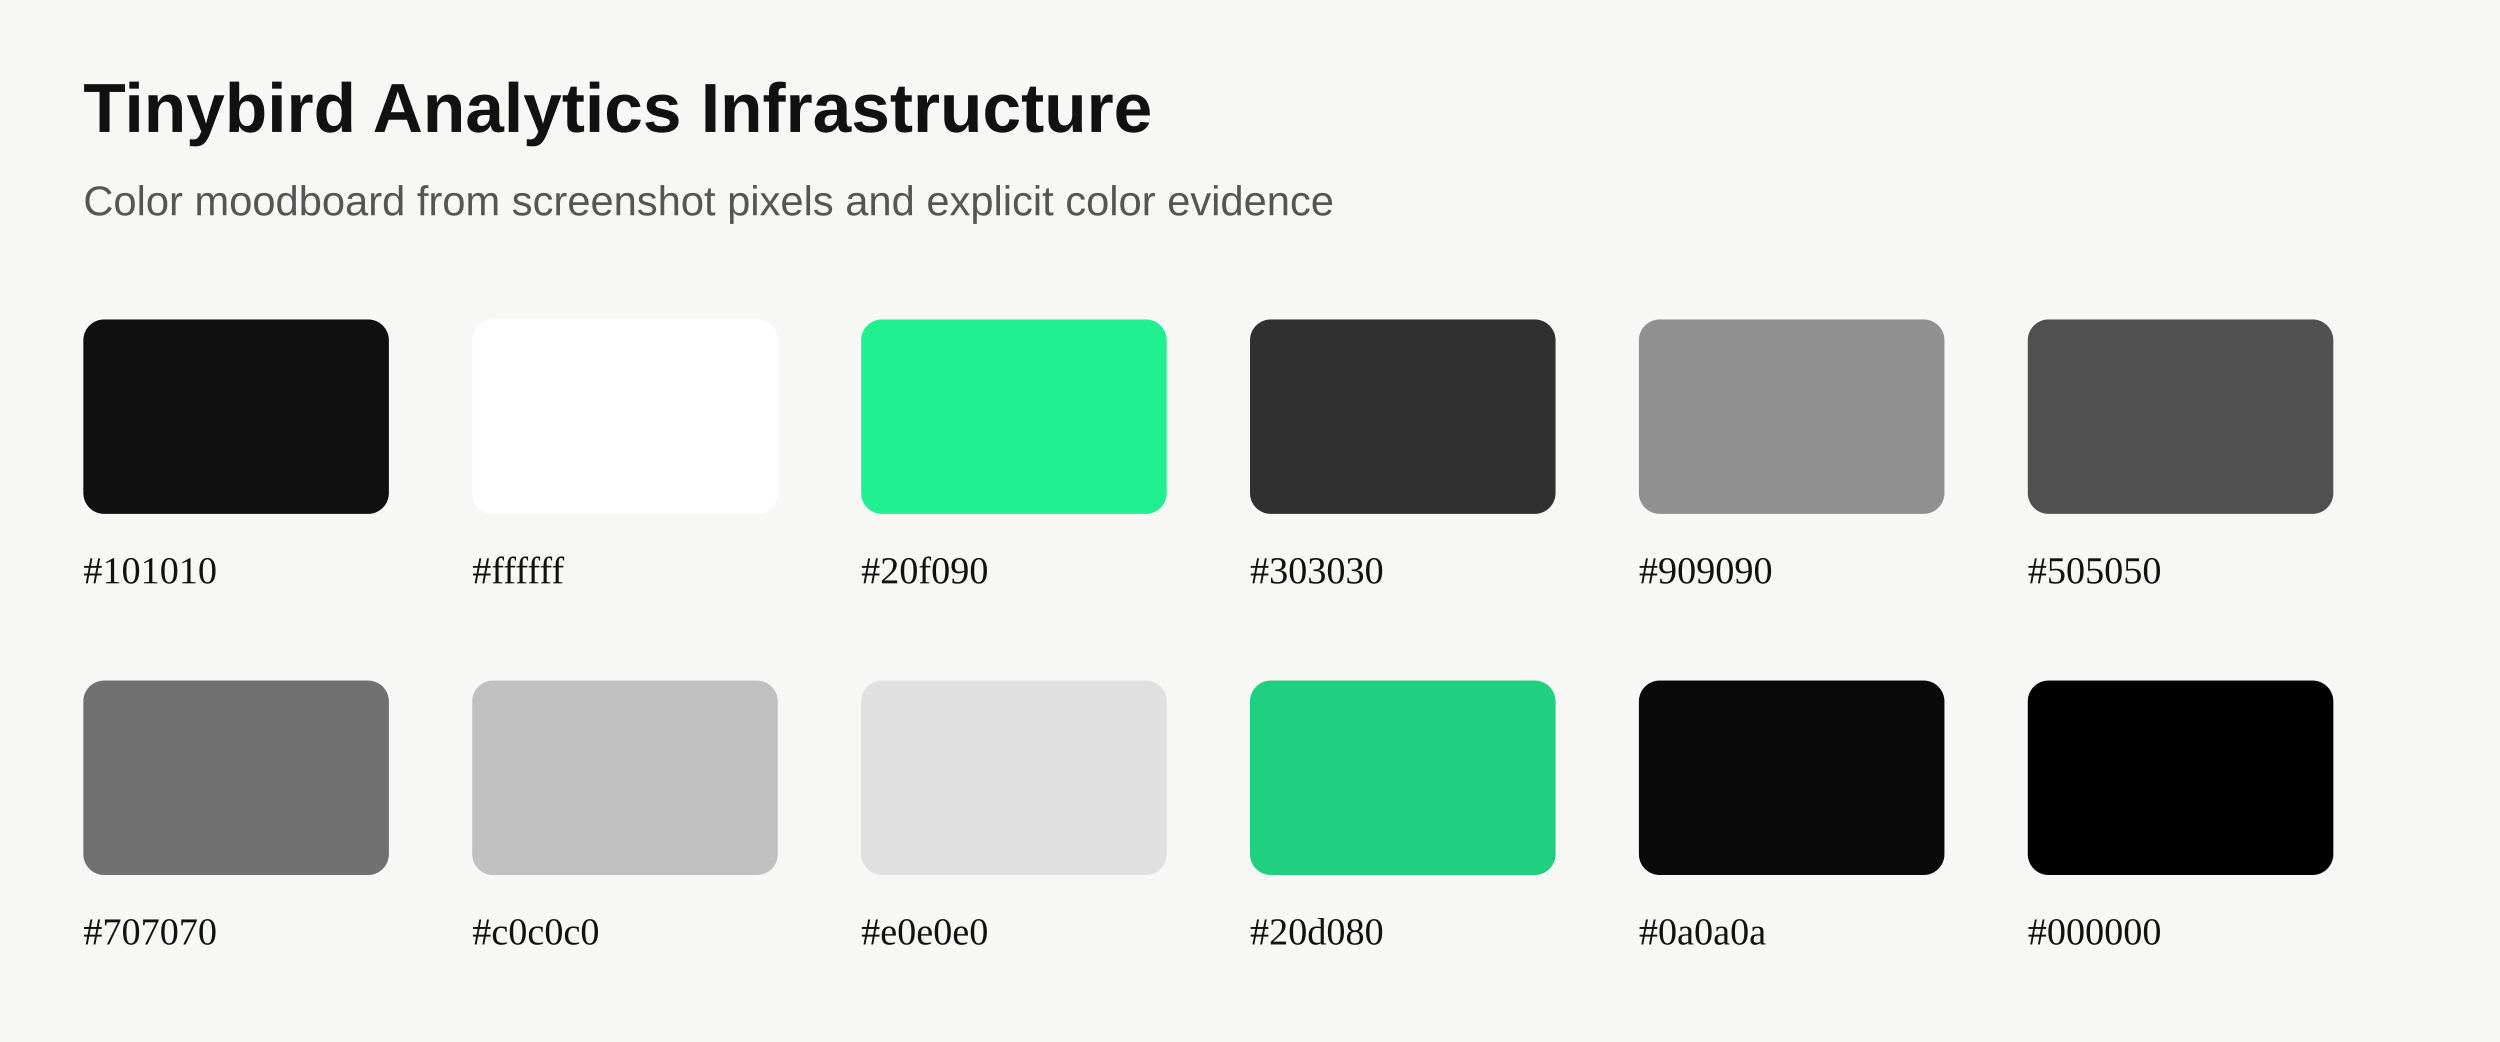
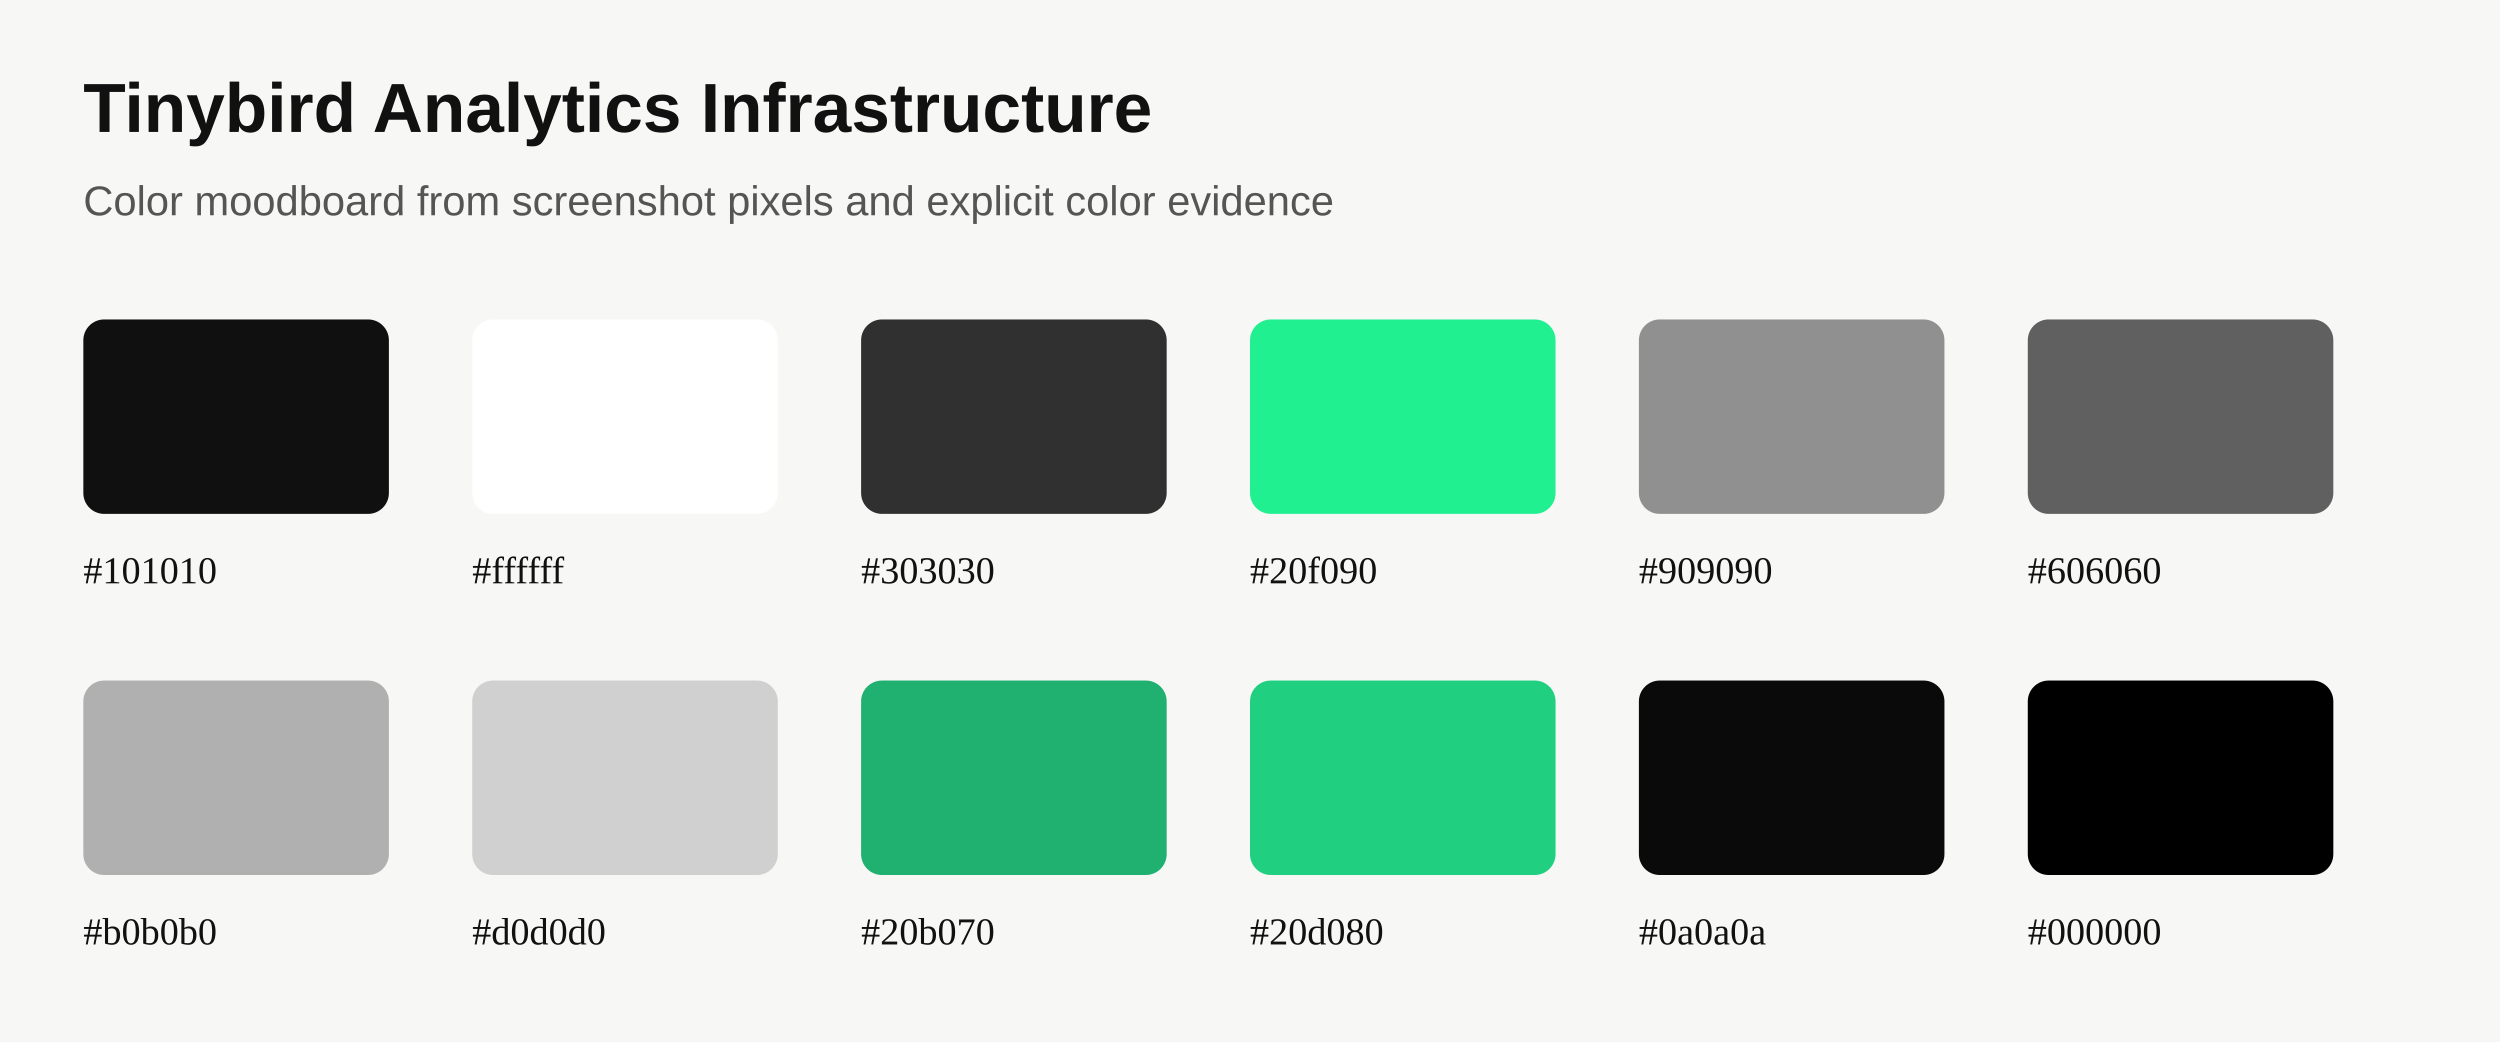
<svg xmlns="http://www.w3.org/2000/svg" width="720" height="300" viewBox="0 0 720 300">
  <rect width="720" height="300" fill="#f7f7f5" />
  <text x="24" y="38" font-family="Arial, sans-serif" font-size="20" font-weight="700" fill="#111">Tinybird Analytics Infrastructure</text>
  <text x="24" y="62" font-family="Arial, sans-serif" font-size="12" fill="#555">Color moodboard from screenshot pixels and explicit color evidence</text>
  <rect x="24" y="92" width="88" height="56" rx="6" fill="#101010" />
  <text x="24" y="168" font-size="11" fill="#111">#101010</text>
  <rect x="136" y="92" width="88" height="56" rx="6" fill="#ffffff" />
  <text x="136" y="168" font-size="11" fill="#111">#ffffff</text>
-   <rect x="248" y="92" width="88" height="56" rx="6" fill="#20f090" />
-   <text x="248" y="168" font-size="11" fill="#111">#20f090</text>
-   <rect x="360" y="92" width="88" height="56" rx="6" fill="#303030" />
-   <text x="360" y="168" font-size="11" fill="#111">#303030</text>
+   <rect x="248" y="92" width="88" height="56" rx="6" fill="#303030" />
+   <text x="248" y="168" font-size="11" fill="#111">#303030</text>
+   <rect x="360" y="92" width="88" height="56" rx="6" fill="#20f090" />
+   <text x="360" y="168" font-size="11" fill="#111">#20f090</text>
  <rect x="472" y="92" width="88" height="56" rx="6" fill="#909090" />
  <text x="472" y="168" font-size="11" fill="#111">#909090</text>
-   <rect x="584" y="92" width="88" height="56" rx="6" fill="#505050" />
-   <text x="584" y="168" font-size="11" fill="#111">#505050</text>
-   <rect x="24" y="196" width="88" height="56" rx="6" fill="#707070" />
-   <text x="24" y="272" font-size="11" fill="#111">#707070</text>
-   <rect x="136" y="196" width="88" height="56" rx="6" fill="#c0c0c0" />
-   <text x="136" y="272" font-size="11" fill="#111">#c0c0c0</text>
-   <rect x="248" y="196" width="88" height="56" rx="6" fill="#e0e0e0" />
-   <text x="248" y="272" font-size="11" fill="#111">#e0e0e0</text>
+   <rect x="584" y="92" width="88" height="56" rx="6" fill="#606060" />
+   <text x="584" y="168" font-size="11" fill="#111">#606060</text>
+   <rect x="24" y="196" width="88" height="56" rx="6" fill="#b0b0b0" />
+   <text x="24" y="272" font-size="11" fill="#111">#b0b0b0</text>
+   <rect x="136" y="196" width="88" height="56" rx="6" fill="#d0d0d0" />
+   <text x="136" y="272" font-size="11" fill="#111">#d0d0d0</text>
+   <rect x="248" y="196" width="88" height="56" rx="6" fill="#20b070" />
+   <text x="248" y="272" font-size="11" fill="#111">#20b070</text>
  <rect x="360" y="196" width="88" height="56" rx="6" fill="#20d080" />
  <text x="360" y="272" font-size="11" fill="#111">#20d080</text>
  <rect x="472" y="196" width="88" height="56" rx="6" fill="#0a0a0a" />
  <text x="472" y="272" font-size="11" fill="#111">#0a0a0a</text>
  <rect x="584" y="196" width="88" height="56" rx="6" fill="#000000" />
  <text x="584" y="272" font-size="11" fill="#111">#000000</text>
</svg>
